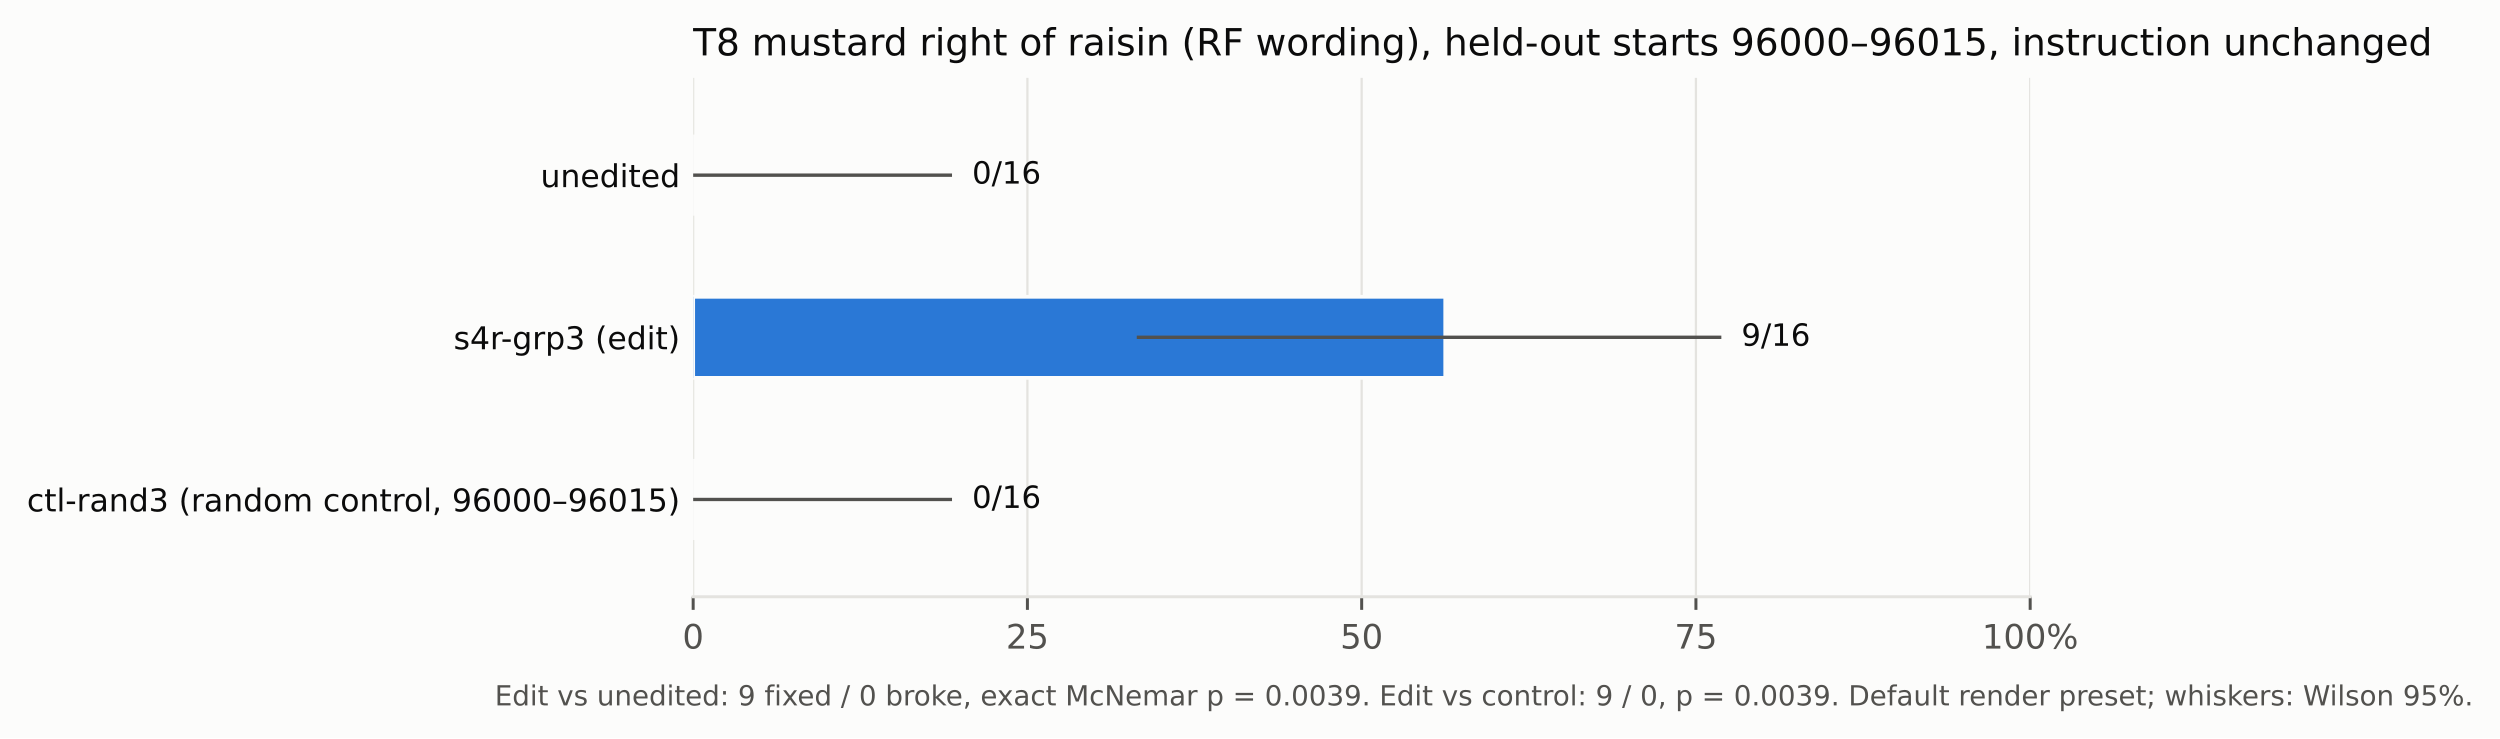
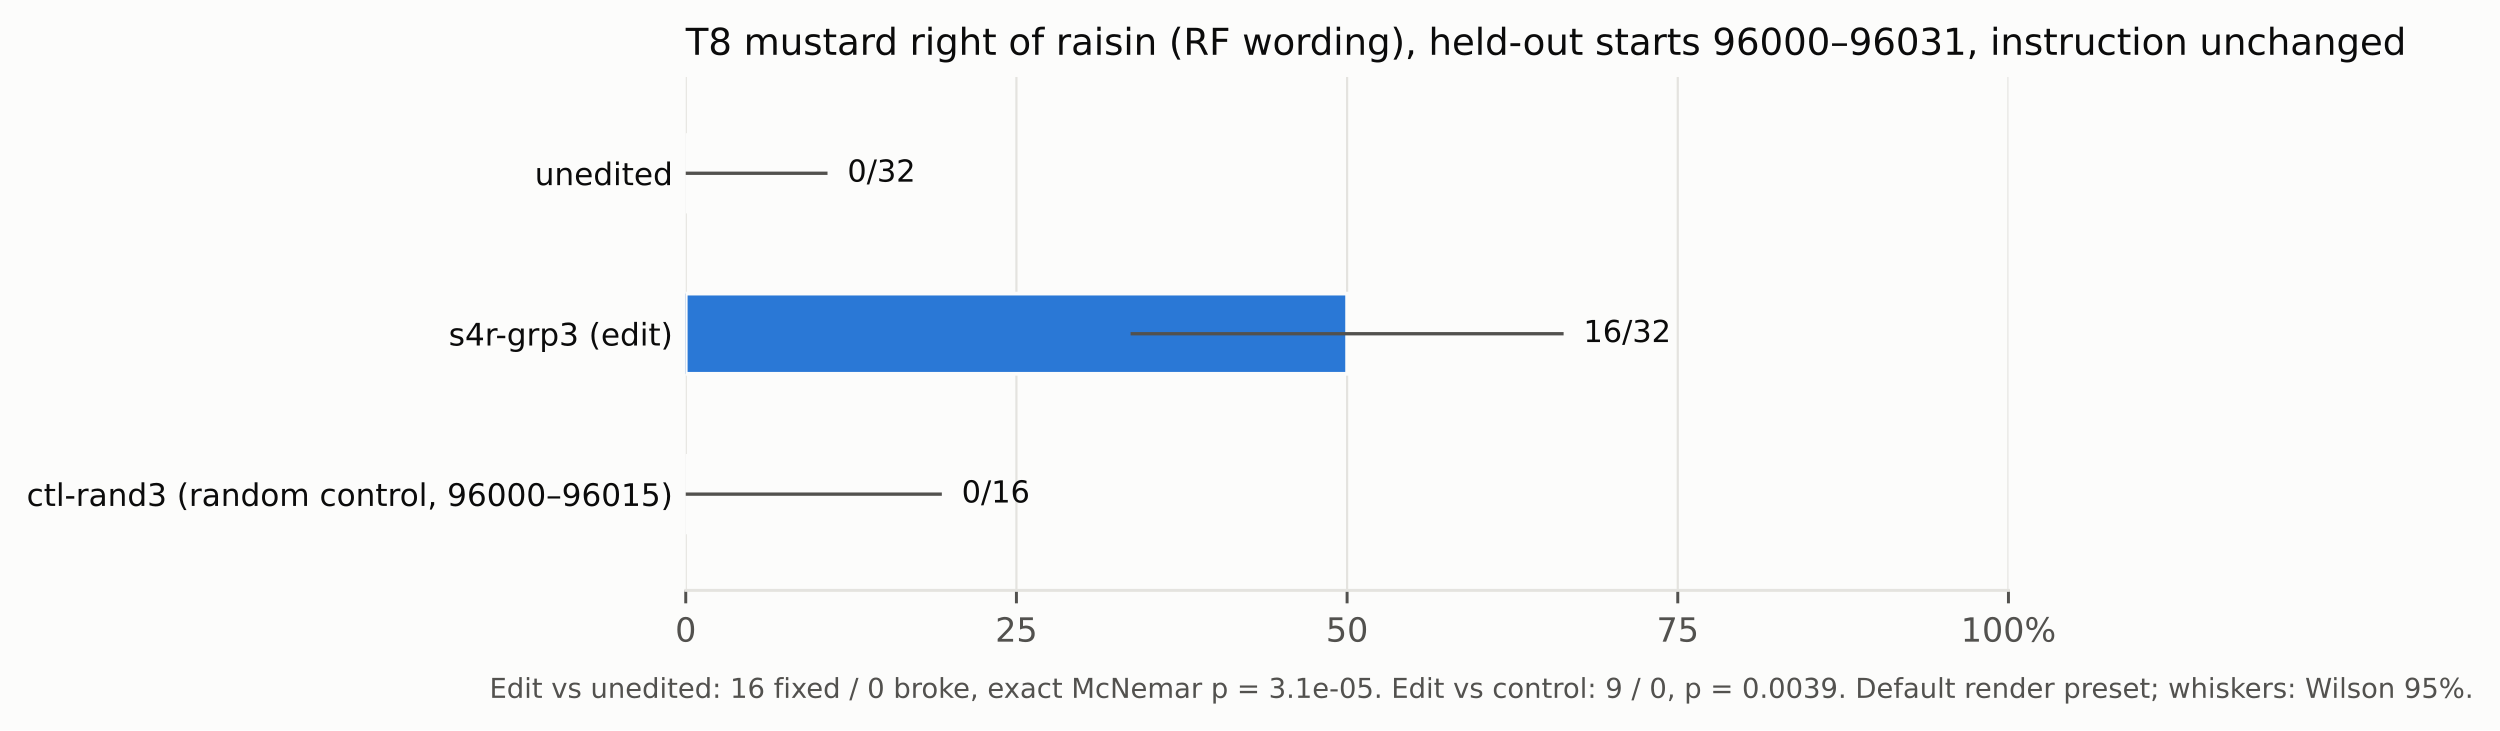
- <svg xmlns="http://www.w3.org/2000/svg" xmlns:xlink="http://www.w3.org/1999/xlink" width="667.759pt" height="197.16pt" viewBox="0 0 667.759 197.16" version="1.1">
+ <svg xmlns="http://www.w3.org/2000/svg" xmlns:xlink="http://www.w3.org/1999/xlink" width="674.982pt" height="197.16pt" viewBox="0 0 674.982 197.16" version="1.1">
  <defs>
    <style type="text/css">*{stroke-linejoin: round; stroke-linecap: butt}</style>
  </defs>
  <g id="figure_1">
    <g id="patch_1">
-       <path d="M 0 197.16  L 667.759 197.16  L 667.759 0  L 0 0  z " style="fill: #fcfcfb" />
+       <path d="M 0 197.16  L 674.982 197.16  L 674.982 0  L 0 0  z " style="fill: #fcfcfb" />
    </g>
    <g id="axes_1">
      <g id="patch_2">
        <path d="M 185.147 159.398  L 542.267 159.398  L 542.267 20.798  L 185.147 20.798  z " style="fill: #fcfcfb" />
      </g>
      <g id="matplotlib.axis_1">
        <g id="xtick_1">
          <g id="line2d_1">
-             <path d="M 185.147 159.398  L 185.147 20.798  " clip-path="url(#p1b0be940a2)" style="fill: none; stroke: #e4e3df; stroke-width: 0.6; stroke-linecap: square" />
+             <path d="M 185.147 159.398  L 185.147 20.798  " clip-path="url(#pfbdcbdb074)" style="fill: none; stroke: #e4e3df; stroke-width: 0.6; stroke-linecap: square" />
          </g>
          <g id="line2d_2">
            <defs>
-               <path id="m758f3719a5" d="M 0 0  L 0 3.5  " style="stroke: #52514e; stroke-width: 0.8" />
+               <path id="md9fd5e0266" d="M 0 0  L 0 3.5  " style="stroke: #52514e; stroke-width: 0.8" />
            </defs>
            <g>
-               <use xlink:href="#m758f3719a5" x="185.147" y="159.398" style="fill: #52514e; stroke: #52514e; stroke-width: 0.8" />
+               <use xlink:href="#md9fd5e0266" x="185.147" y="159.398" style="fill: #52514e; stroke: #52514e; stroke-width: 0.8" />
            </g>
          </g>
          <g id="text_1">
            <text style="font-size: 9px; font-family: 'DejaVu Sans'; text-anchor: middle; fill: #52514e" x="185.147" y="173.237" transform="rotate(-0 185.147 173.237)">0</text>
          </g>
        </g>
        <g id="xtick_2">
          <g id="line2d_3">
-             <path d="M 274.427 159.398  L 274.427 20.798  " clip-path="url(#p1b0be940a2)" style="fill: none; stroke: #e4e3df; stroke-width: 0.6; stroke-linecap: square" />
+             <path d="M 274.427 159.398  L 274.427 20.798  " clip-path="url(#pfbdcbdb074)" style="fill: none; stroke: #e4e3df; stroke-width: 0.6; stroke-linecap: square" />
          </g>
          <g id="line2d_4">
            <g>
-               <use xlink:href="#m758f3719a5" x="274.427" y="159.398" style="fill: #52514e; stroke: #52514e; stroke-width: 0.8" />
+               <use xlink:href="#md9fd5e0266" x="274.427" y="159.398" style="fill: #52514e; stroke: #52514e; stroke-width: 0.8" />
            </g>
          </g>
          <g id="text_2">
            <text style="font-size: 9px; font-family: 'DejaVu Sans'; text-anchor: middle; fill: #52514e" x="274.427" y="173.237" transform="rotate(-0 274.427 173.237)">25</text>
          </g>
        </g>
        <g id="xtick_3">
          <g id="line2d_5">
-             <path d="M 363.707 159.398  L 363.707 20.798  " clip-path="url(#p1b0be940a2)" style="fill: none; stroke: #e4e3df; stroke-width: 0.6; stroke-linecap: square" />
+             <path d="M 363.707 159.398  L 363.707 20.798  " clip-path="url(#pfbdcbdb074)" style="fill: none; stroke: #e4e3df; stroke-width: 0.6; stroke-linecap: square" />
          </g>
          <g id="line2d_6">
            <g>
-               <use xlink:href="#m758f3719a5" x="363.707" y="159.398" style="fill: #52514e; stroke: #52514e; stroke-width: 0.8" />
+               <use xlink:href="#md9fd5e0266" x="363.707" y="159.398" style="fill: #52514e; stroke: #52514e; stroke-width: 0.8" />
            </g>
          </g>
          <g id="text_3">
            <text style="font-size: 9px; font-family: 'DejaVu Sans'; text-anchor: middle; fill: #52514e" x="363.707" y="173.237" transform="rotate(-0 363.707 173.237)">50</text>
          </g>
        </g>
        <g id="xtick_4">
          <g id="line2d_7">
-             <path d="M 452.987 159.398  L 452.987 20.798  " clip-path="url(#p1b0be940a2)" style="fill: none; stroke: #e4e3df; stroke-width: 0.6; stroke-linecap: square" />
+             <path d="M 452.987 159.398  L 452.987 20.798  " clip-path="url(#pfbdcbdb074)" style="fill: none; stroke: #e4e3df; stroke-width: 0.6; stroke-linecap: square" />
          </g>
          <g id="line2d_8">
            <g>
-               <use xlink:href="#m758f3719a5" x="452.987" y="159.398" style="fill: #52514e; stroke: #52514e; stroke-width: 0.8" />
+               <use xlink:href="#md9fd5e0266" x="452.987" y="159.398" style="fill: #52514e; stroke: #52514e; stroke-width: 0.8" />
            </g>
          </g>
          <g id="text_4">
            <text style="font-size: 9px; font-family: 'DejaVu Sans'; text-anchor: middle; fill: #52514e" x="452.987" y="173.237" transform="rotate(-0 452.987 173.237)">75</text>
          </g>
        </g>
        <g id="xtick_5">
          <g id="line2d_9">
-             <path d="M 542.267 159.398  L 542.267 20.798  " clip-path="url(#p1b0be940a2)" style="fill: none; stroke: #e4e3df; stroke-width: 0.6; stroke-linecap: square" />
+             <path d="M 542.267 159.398  L 542.267 20.798  " clip-path="url(#pfbdcbdb074)" style="fill: none; stroke: #e4e3df; stroke-width: 0.6; stroke-linecap: square" />
          </g>
          <g id="line2d_10">
            <g>
-               <use xlink:href="#m758f3719a5" x="542.267" y="159.398" style="fill: #52514e; stroke: #52514e; stroke-width: 0.8" />
+               <use xlink:href="#md9fd5e0266" x="542.267" y="159.398" style="fill: #52514e; stroke: #52514e; stroke-width: 0.8" />
            </g>
          </g>
          <g id="text_5">
            <text style="font-size: 9px; font-family: 'DejaVu Sans'; text-anchor: middle; fill: #52514e" x="542.267" y="173.237" transform="rotate(-0 542.267 173.237)">100%</text>
          </g>
        </g>
      </g>
      <g id="matplotlib.axis_2">
        <g id="ytick_1">
          <g id="line2d_11" />
          <g id="text_6">
            <text style="font-size: 8.4px; font-family: 'DejaVu Sans'; text-anchor: end; fill: #0b0b0b" x="181.647" y="49.977" transform="rotate(-0 181.647 49.97728)">unedited</text>
          </g>
        </g>
        <g id="ytick_2">
          <g id="line2d_12" />
          <g id="text_7">
            <text style="font-size: 8.4px; font-family: 'DejaVu Sans'; text-anchor: end; fill: #0b0b0b" x="181.647" y="93.29" transform="rotate(-0 181.647 93.28978)">s4r-grp3 (edit)</text>
          </g>
        </g>
        <g id="ytick_3">
          <g id="line2d_13" />
          <g id="text_8">
            <text style="font-size: 8.4px; font-family: 'DejaVu Sans'; text-anchor: end; fill: #0b0b0b" x="181.647" y="136.602" transform="rotate(-0 181.647 136.6023)">ctl-rand3 (random control, 96000–96015)</text>
          </g>
        </g>
      </g>
      <g id="patch_3">
-         <path d="M 185.147 35.958  L 185.147 35.958  L 185.147 57.614  L 185.147 57.614  z " clip-path="url(#p1b0be940a2)" style="fill: #a19f99; stroke: #fcfcfb; stroke-linejoin: miter" />
+         <path d="M 185.147 35.958  L 185.147 35.958  L 185.147 57.614  L 185.147 57.614  z " clip-path="url(#pfbdcbdb074)" style="fill: #a19f99; stroke: #fcfcfb; stroke-linejoin: miter" />
      </g>
      <g id="patch_4">
-         <path d="M 185.147 79.27  L 386.027 79.27  L 386.027 100.927  L 185.147 100.927  z " clip-path="url(#p1b0be940a2)" style="fill: #2a78d6; stroke: #fcfcfb; stroke-linejoin: miter" />
+         <path d="M 185.147 79.27  L 363.707 79.27  L 363.707 100.927  L 185.147 100.927  z " clip-path="url(#pfbdcbdb074)" style="fill: #2a78d6; stroke: #fcfcfb; stroke-linejoin: miter" />
      </g>
      <g id="patch_5">
-         <path d="M 185.147 122.583  L 185.147 122.583  L 185.147 144.239  L 185.147 144.239  z " clip-path="url(#p1b0be940a2)" style="fill: #d3d1cb; stroke: #fcfcfb; stroke-linejoin: miter" />
+         <path d="M 185.147 122.583  L 185.147 122.583  L 185.147 144.239  L 185.147 144.239  z " clip-path="url(#pfbdcbdb074)" style="fill: #d3d1cb; stroke: #fcfcfb; stroke-linejoin: miter" />
      </g>
      <g id="line2d_14">
-         <path d="M 185.147 46.786  L 254.288 46.786  " clip-path="url(#p1b0be940a2)" style="fill: none; stroke: #52514e; stroke-width: 0.9" />
+         <path d="M 185.147 46.786  L 223.423 46.786  " clip-path="url(#pfbdcbdb074)" style="fill: none; stroke: #52514e; stroke-width: 0.9" />
      </g>
      <g id="line2d_15">
-         <path d="M 303.634 90.098  L 459.777 90.098  " clip-path="url(#p1b0be940a2)" style="fill: none; stroke: #52514e; stroke-width: 0.9" />
+         <path d="M 305.25 90.098  L 422.164 90.098  " clip-path="url(#pfbdcbdb074)" style="fill: none; stroke: #52514e; stroke-width: 0.9" />
      </g>
      <g id="line2d_16">
-         <path d="M 185.147 133.411  L 254.288 133.411  " clip-path="url(#p1b0be940a2)" style="fill: none; stroke: #52514e; stroke-width: 0.9" />
+         <path d="M 185.147 133.411  L 254.288 133.411  " clip-path="url(#pfbdcbdb074)" style="fill: none; stroke: #52514e; stroke-width: 0.9" />
      </g>
      <g id="patch_6">
        <path d="M 185.147 159.398  L 542.267 159.398  " style="fill: none; stroke: #e4e3df; stroke-width: 0.8; stroke-linejoin: miter; stroke-linecap: square" />
      </g>
      <g id="text_9">
-         <text style="font-size: 8.2px; font-family: 'DejaVu Sans'; text-anchor: start; fill: #0b0b0b" x="259.645" y="49.049" transform="rotate(-0 259.645 49.04863)">0/16</text>
+         <text style="font-size: 8.2px; font-family: 'DejaVu Sans'; text-anchor: start; fill: #0b0b0b" x="228.78" y="49.049" transform="rotate(-0 228.7796 49.04863)">0/32</text>
      </g>
      <g id="text_10">
-         <text style="font-size: 8.2px; font-family: 'DejaVu Sans'; text-anchor: start; fill: #0b0b0b" x="465.134" y="92.361" transform="rotate(-0 465.1339 92.36113)">9/16</text>
+         <text style="font-size: 8.2px; font-family: 'DejaVu Sans'; text-anchor: start; fill: #0b0b0b" x="427.521" y="92.361" transform="rotate(-0 427.5212 92.36113)">16/32</text>
      </g>
      <g id="text_11">
        <text style="font-size: 8.2px; font-family: 'DejaVu Sans'; text-anchor: start; fill: #0b0b0b" x="259.645" y="135.674" transform="rotate(-0 259.645 135.6736)">0/16</text>
      </g>
      <g id="text_12">
-         <text style="font-size: 10px; font-family: 'DejaVu Sans'; text-anchor: start; fill: #0b0b0b" x="185.147" y="14.798" transform="rotate(-0 185.147 14.79844)">T8 mustard right of raisin (RF wording), held-out starts 96000–96015, instruction unchanged</text>
+         <text style="font-size: 10px; font-family: 'DejaVu Sans'; text-anchor: start; fill: #0b0b0b" x="185.147" y="14.798" transform="rotate(-0 185.147 14.79844)">T8 mustard right of raisin (RF wording), held-out starts 96000–96031, instruction unchanged</text>
      </g>
    </g>
    <g id="text_13">
-       <text style="font-size: 7.4px; font-family: 'DejaVu Sans'; text-anchor: start; fill: #52514e" x="132.155" y="188.421" transform="rotate(-0 132.155 188.4213)">Edit vs unedited: 9 fixed / 0 broke, exact McNemar p = 0.0039. Edit vs control: 9 / 0, p = 0.0039. Default render preset; whiskers: Wilson 95%.</text>
+       <text style="font-size: 7.4px; font-family: 'DejaVu Sans'; text-anchor: start; fill: #52514e" x="132.155" y="188.421" transform="rotate(-0 132.155 188.4213)">Edit vs unedited: 16 fixed / 0 broke, exact McNemar p = 3.1e-05. Edit vs control: 9 / 0, p = 0.0039. Default render preset; whiskers: Wilson 95%.</text>
    </g>
  </g>
  <defs>
-     <clipPath id="p1b0be940a2">
+     <clipPath id="pfbdcbdb074">
      <rect x="185.147" y="20.798" width="357.12" height="138.6" />
    </clipPath>
  </defs>
</svg>
